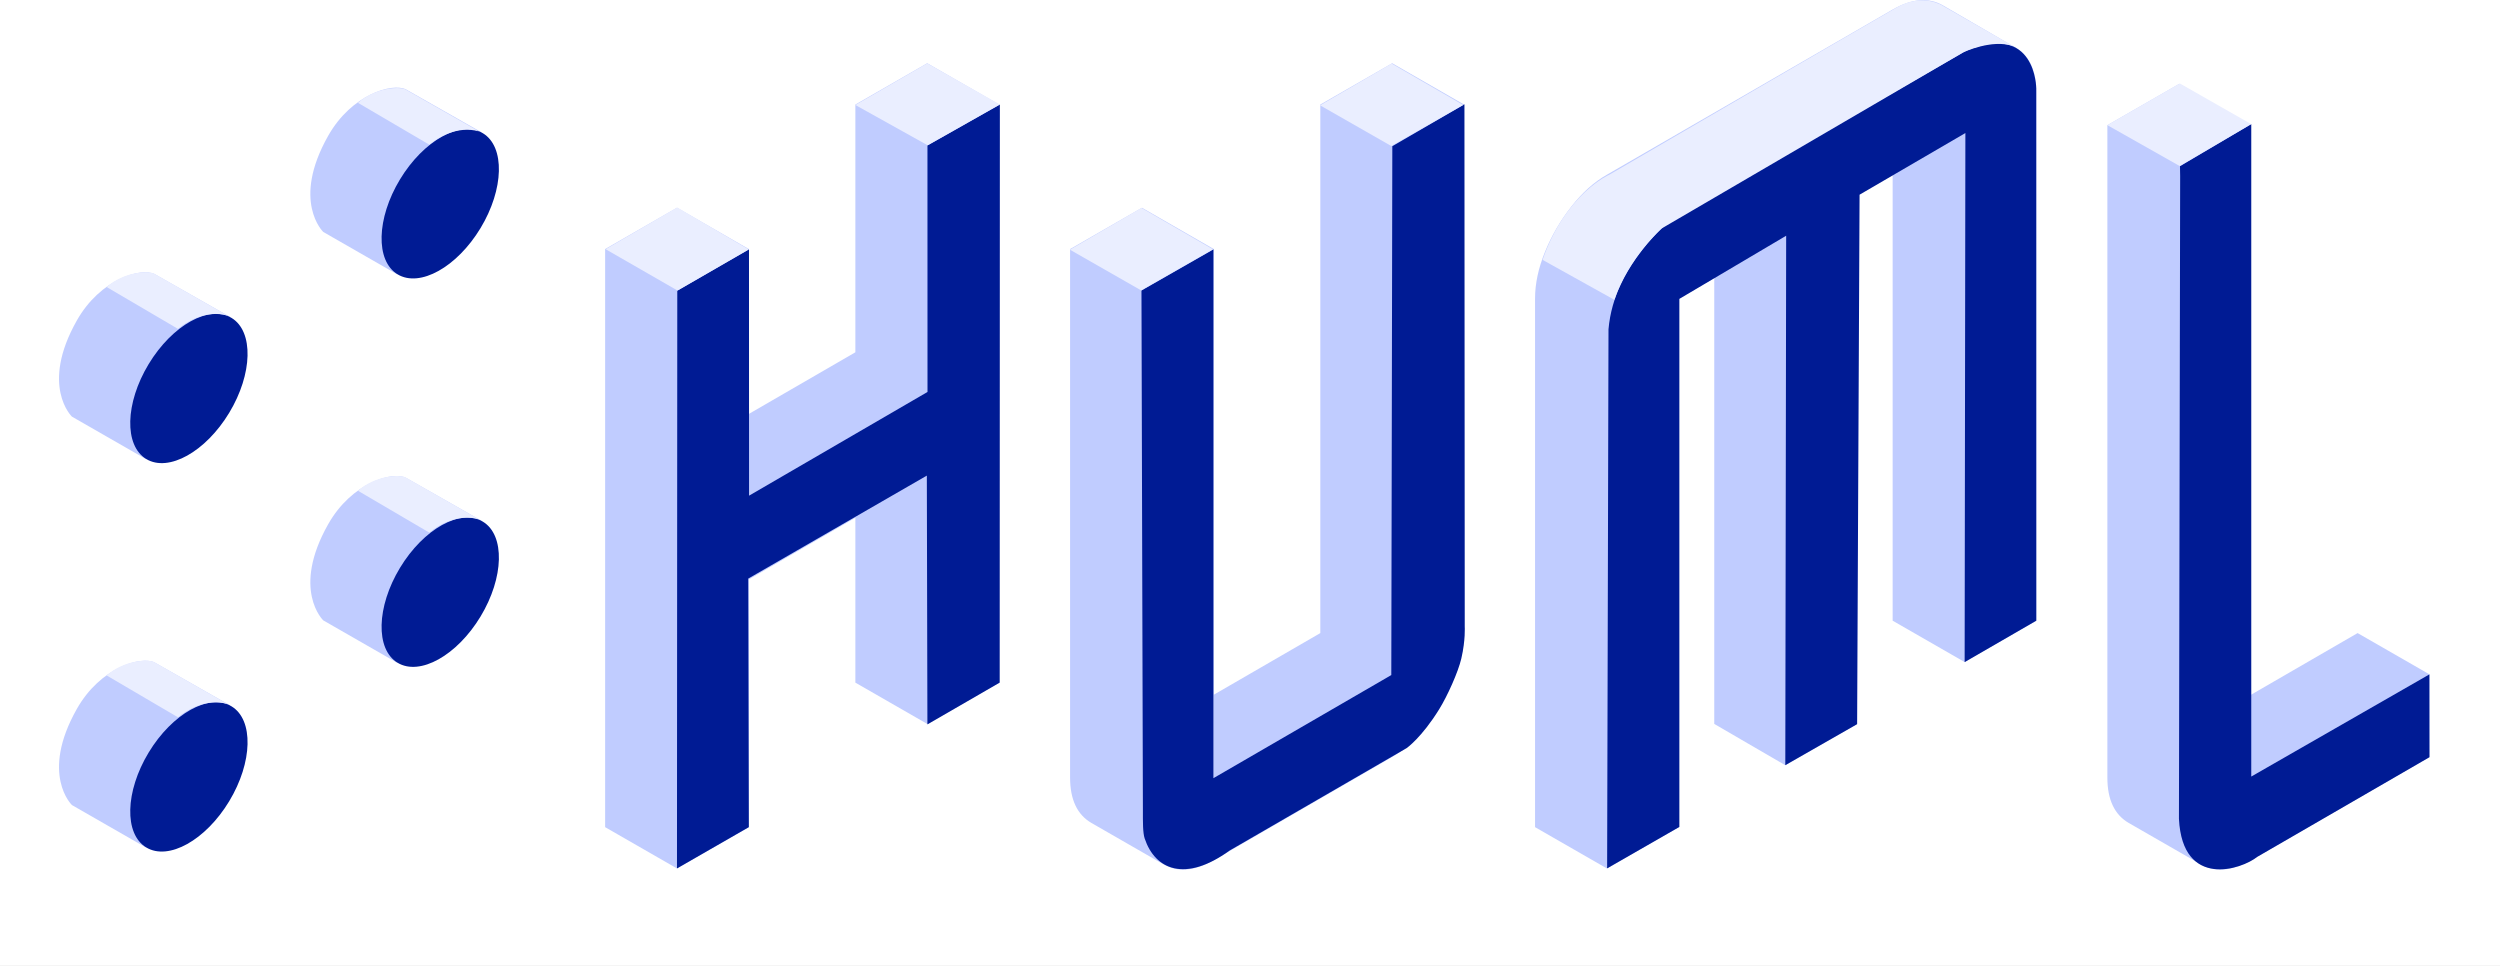
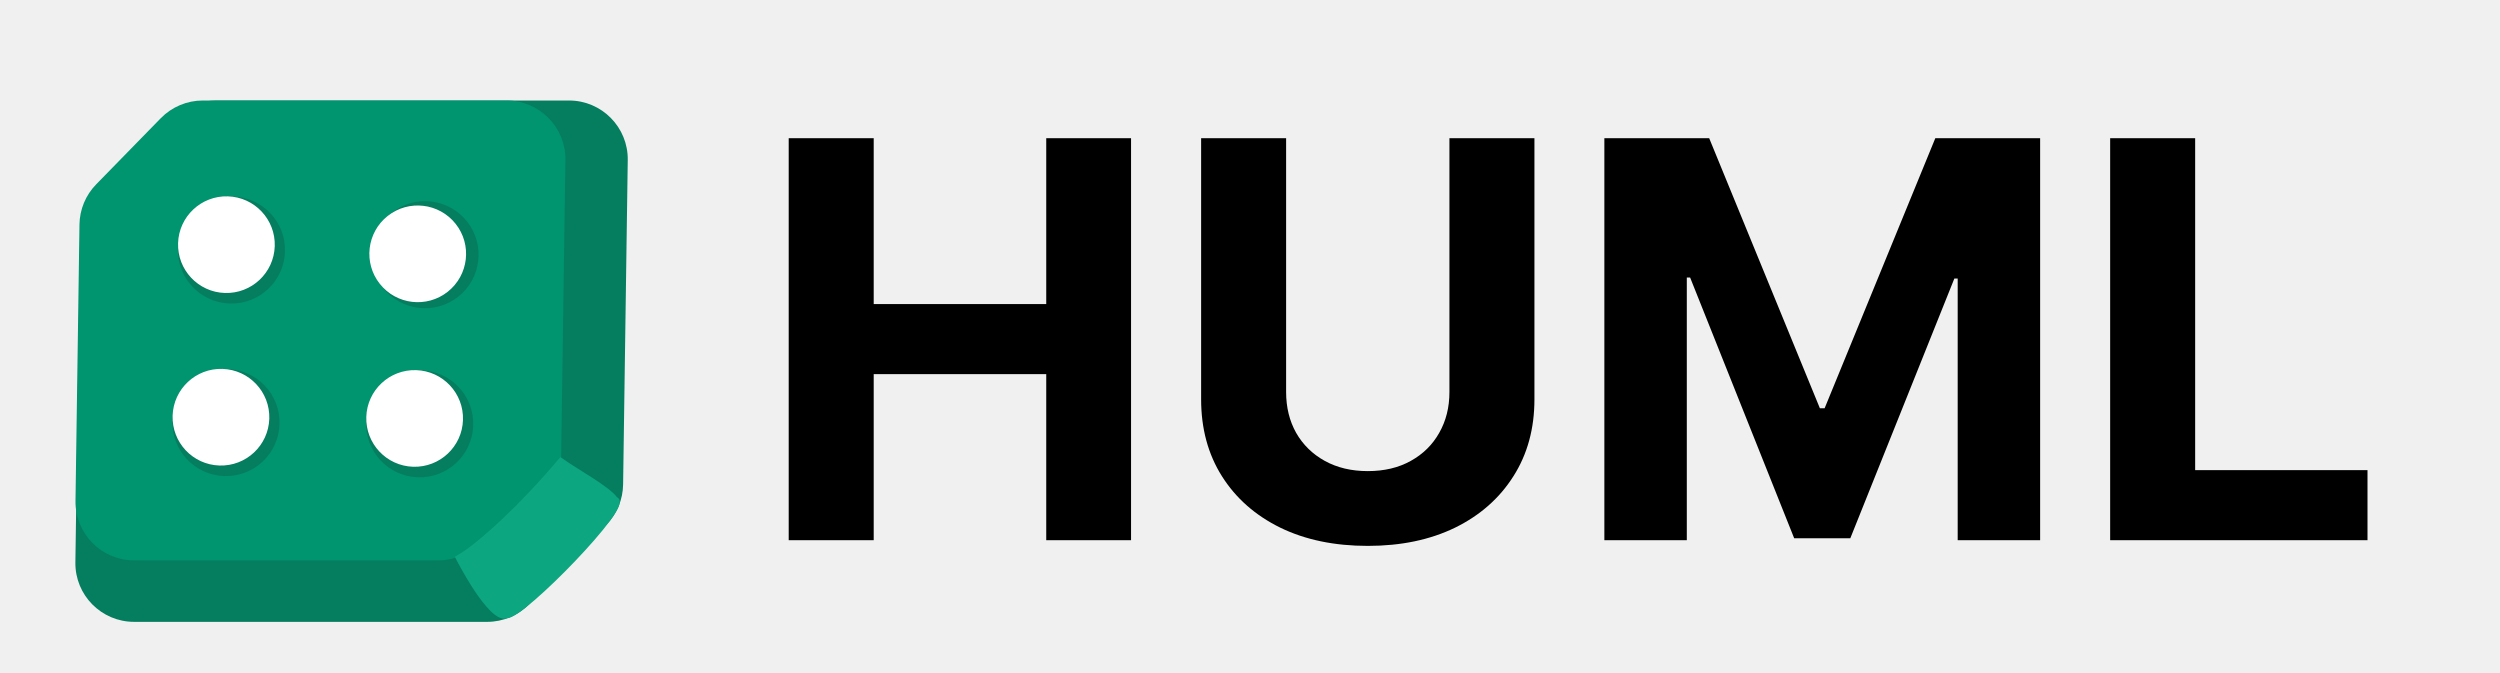
- <svg xmlns="http://www.w3.org/2000/svg" width="1313" height="507" viewBox="0 0 1313 507" fill="none">
-   <g clip-path="url(#clip0_1577_3351)">
-     <rect width="1313" height="507" fill="white" />
-     <path d="M393.284 130.802V260.925L486.973 206.707V76.585L524.708 54.898V358.516L486.973 380.203V250.081L393.284 304.299V434.421L355.549 456.108V152.489L393.284 130.802ZM486.973 250.081V380.203L449.237 358.516V228.394L486.973 250.081ZM524.708 54.898L486.973 76.585L449.237 54.898L486.973 33.21L524.708 54.898ZM486.973 76.585V206.707L449.237 185.02V54.898L486.973 76.585ZM486.973 206.707L393.284 260.925L355.549 239.238L449.237 185.02L486.973 206.707ZM393.284 130.802L355.549 152.489L317.814 130.802L355.549 109.115L393.284 130.802ZM355.549 152.489V456.108L317.814 434.421V130.802L355.549 152.489Z" fill="#C0CCFF" />
-     <path d="M731.169 397.553L637.481 451.771C627.36 457.554 618.541 458.277 611.023 453.939C603.504 449.602 599.745 441.65 599.745 430.084V152.489L637.481 130.802V408.397L731.169 354.179V76.585L768.904 54.898V332.492C768.904 340.01 767.097 348.107 763.483 356.781C759.868 365.456 755.241 373.48 749.603 380.854C743.964 388.228 737.82 393.794 731.169 397.553ZM768.904 54.898L731.169 76.585L693.433 54.898L731.169 33.21L768.904 54.898ZM731.169 76.585V354.179L693.433 332.492V54.898L731.169 76.585ZM731.169 354.179L637.481 408.397L599.745 386.71L693.433 332.492L731.169 354.179ZM637.481 130.802L599.745 152.489L562.01 130.802L599.745 109.115L637.481 130.802ZM599.745 152.489V430.084C599.745 441.65 603.504 449.602 611.023 453.939L573.287 432.252C565.769 427.915 562.01 419.963 562.01 408.397V130.802L599.745 152.489Z" fill="#C0CCFF" />
-     <path d="M881.677 113.453L1031.75 26.704C1041.58 20.921 1050.33 20.198 1057.99 24.536C1065.66 28.873 1069.49 36.825 1069.49 48.391V325.986L1031.75 347.673V70.078L975.365 102.609V380.203L937.63 401.89V124.296L881.677 156.827V434.421L843.942 456.108V178.514C843.942 170.706 845.677 162.538 849.146 154.007C852.616 145.477 857.243 137.525 863.026 130.152C868.809 122.778 875.026 117.212 881.677 113.453ZM1031.75 70.078V347.673L994.016 325.986V48.391L1031.75 70.078ZM937.63 124.296V401.89L900.328 380.203V102.609L937.63 124.296ZM1057.78 24.536C1050.26 20.198 1041.58 20.921 1031.75 26.704L881.677 113.453C875.026 117.212 868.809 122.778 863.026 130.152C857.243 137.525 852.616 145.477 849.146 154.007C845.677 162.538 843.942 170.706 843.942 178.514V456.108L806.206 434.421V156.827C806.206 149.019 807.941 140.851 811.411 132.32C814.881 123.79 819.507 115.838 825.291 108.465C831.074 101.091 837.291 95.525 843.942 91.766L994.016 5.017C1004.14 -0.766 1012.96 -1.489 1020.47 2.849L1057.78 24.536Z" fill="#C0CCFF" />
-     <path d="M1182.26 408.397L1275.95 354.179V397.553L1182.26 451.771C1172.14 457.554 1163.32 458.277 1155.8 453.939C1148.28 449.602 1144.52 441.65 1144.52 430.084V87.428L1182.26 65.741V408.397ZM1182.26 65.741L1144.52 87.428L1106.79 65.741L1144.52 44.054L1182.26 65.741ZM1275.95 354.179L1182.26 408.397L1144.52 386.71L1238.21 332.492L1275.95 354.179ZM1144.52 87.428V430.084C1144.52 441.65 1148.28 449.602 1155.8 453.939L1118.07 432.252C1110.55 427.915 1106.79 419.963 1106.79 408.397V65.741L1144.52 87.428Z" fill="#C0CCFF" />
-     <path fill-rule="evenodd" clip-rule="evenodd" d="M355.549 456.108L393.284 434.421L392.977 303.87L486.774 249.789L487.075 380.459L525.041 358.508L525.128 54.869L487.102 76.398L487.123 205.862L393.4 260.329L393.37 130.915L355.71 152.662L355.549 456.108Z" fill="#001B94" />
-     <path fill-rule="evenodd" clip-rule="evenodd" d="M637.286 130.979L599.5 152.595L600.251 425.707C600.251 431.538 600.175 437.353 601.185 440.378C606.634 456.705 622.396 463.673 645.866 446.657L738.771 392.909C738.771 392.909 746.607 387.479 755.907 372.427C760.16 365.543 765.826 353.004 767.484 345.874C769.738 336.182 769.283 329.091 769.283 329.091L769.122 54.765L731.251 76.776L730.714 354.54L637.281 408.701L637.286 130.979Z" fill="#001B94" />
-     <path fill-rule="evenodd" clip-rule="evenodd" d="M844.064 456.075L882.002 434.309V156.97L938.095 123.801L937.641 401.876L975.352 380.328L976.644 102.252L1032.22 69.875L1031.83 347.747L1069.45 325.992L1069.43 46.427C1069.43 46.427 1069.3 11.227 1032.4 26.777L877.894 115.519C877.894 115.519 847.745 138.18 844.783 172.956" fill="#001B94" />
-     <path fill-rule="evenodd" clip-rule="evenodd" d="M1144.93 87.287L1182.36 65.151V407.847L1275.91 354.193L1275.95 397.69L1185.47 450.048C1177.41 456.576 1146.26 467.062 1144.38 430.065L1145.02 92.446L1144.93 87.287Z" fill="#001B94" />
-     <path fill-rule="evenodd" clip-rule="evenodd" d="M318.072 130.883L355.65 108.945L393.267 131.026L355.851 152.597L318.072 130.883Z" fill="#EAEEFF" />
-     <path fill-rule="evenodd" clip-rule="evenodd" d="M449.244 55.15L486.987 33.274L525.132 54.896L487.213 76.308L449.244 55.15Z" fill="#EAEEFF" />
-     <path fill-rule="evenodd" clip-rule="evenodd" d="M561.92 131.138L599.499 109.199L637.075 130.957L599.332 152.517L561.92 131.138Z" fill="#EAEEFF" />
-     <path fill-rule="evenodd" clip-rule="evenodd" d="M693.305 55.318L730.884 33.38L768.459 55.138L730.716 76.697L693.305 55.318Z" fill="#EAEEFF" />
-     <path fill-rule="evenodd" clip-rule="evenodd" d="M1106.8 65.737L1144.83 43.83L1182.34 65.191L1144.77 87.205L1106.8 65.737Z" fill="#EAEEFF" />
-     <path fill-rule="evenodd" clip-rule="evenodd" d="M847.855 157.449C855.501 135.465 872.659 120.008 872.659 120.008L1031.16 27.461C1031.16 27.461 1046.11 20.364 1057.33 24.21L1020.55 3.159C1020.55 3.159 1010.08 -3.974 996.211 3.9C983.672 11.021 845.273 91.716 845.273 91.716C845.273 91.716 822.242 101.672 810.149 136.479" fill="#EAEEFF" />
-     <path fill-rule="evenodd" clip-rule="evenodd" d="M208.55 144.07L169.78 121.82C169.78 121.82 152.93 105.72 172.34 71.35C184.68 49.49 206.06 43.41 213.2 46.94L252.87 69.46C252.87 69.46 208.05 143.97 208.55 144.07Z" fill="#C0CCFF" />
-     <path d="M208.816 144.086C220.499 151.148 239.998 140.284 252.369 119.819C264.74 99.355 265.297 77.04 253.614 69.977C241.931 62.915 222.431 73.779 210.061 94.244C197.69 114.708 197.132 137.024 208.816 144.086Z" fill="#001B94" />
-     <path d="M213 47L251.5 69C240.3 65.8 229.667 72.379 225.5 76L188 54C197 46 209.833 45.333 213 47Z" fill="#EAEEFF" />
-     <g clip-path="url(#clip1_1577_3351)">
-       <path fill-rule="evenodd" clip-rule="evenodd" d="M76.55 241.07L37.78 218.82C37.78 218.82 20.93 202.72 40.34 168.35C52.68 146.49 74.06 140.41 81.2 143.94L120.87 166.46C120.87 166.46 76.05 240.97 76.55 241.07Z" fill="#C0CCFF" />
-       <path d="M76.816 241.086C88.499 248.148 107.998 237.284 120.369 216.819C132.74 196.355 133.297 174.04 121.614 166.977C109.931 159.915 90.431 170.779 78.061 191.244C65.69 211.708 65.132 234.024 76.816 241.086Z" fill="#001B94" />
-       <path d="M81 143.742L119.5 165.742C108.3 162.542 97.667 169.121 93.5 172.742L56 150.742C65 142.742 77.833 142.075 81 143.742Z" fill="#EAEEFF" />
-     </g>
-     <g clip-path="url(#clip2_1577_3351)">
-       <path fill-rule="evenodd" clip-rule="evenodd" d="M208.55 348.07L169.78 325.82C169.78 325.82 152.93 309.72 172.34 275.35C184.68 253.49 206.06 247.41 213.2 250.94L252.87 273.46C252.87 273.46 208.05 347.97 208.55 348.07Z" fill="#C0CCFF" />
-       <path d="M208.816 348.086C220.499 355.148 239.998 344.284 252.369 323.819C264.74 303.355 265.297 281.04 253.614 273.977C241.931 266.915 222.431 277.779 210.061 298.244C197.69 318.708 197.132 341.024 208.816 348.086Z" fill="#001B94" />
-       <path d="M213 250.742L251.5 272.742C240.3 269.542 229.667 276.121 225.5 279.742L188 257.742C197 249.742 209.833 249.075 213 250.742Z" fill="#EAEEFF" />
-     </g>
-     <g clip-path="url(#clip3_1577_3351)">
-       <path fill-rule="evenodd" clip-rule="evenodd" d="M76.55 445.07L37.78 422.82C37.78 422.82 20.93 406.72 40.34 372.35C52.68 350.49 74.06 344.41 81.2 347.94L120.87 370.46C120.87 370.46 76.05 444.97 76.55 445.07Z" fill="#C0CCFF" />
-       <path d="M76.816 445.086C88.499 452.148 107.998 441.284 120.369 420.819C132.74 400.355 133.297 378.04 121.614 370.977C109.931 363.915 90.431 374.779 78.061 395.244C65.69 415.708 65.132 438.024 76.816 445.086Z" fill="#001B94" />
-       <path d="M81 347.742L119.5 369.742C108.3 366.542 97.667 373.121 93.5 376.742L56 354.742C65 346.742 77.833 346.075 81 347.742Z" fill="#EAEEFF" />
-     </g>
+ <svg xmlns="http://www.w3.org/2000/svg" width="398" height="107" viewBox="0 0 398 107" fill="none" version="1.1" id="svg16">
+   <path d="M125.562 86V22H139.094V48.406H166.562V22H180.063V86H166.562V59.562H139.094V86H125.562ZM230.75 22H244.281V63.562C244.281 68.229 243.167 72.312 240.938 75.812C238.729 79.312 235.635 82.042 231.656 84C227.677 85.938 223.042 86.906 217.75 86.906C212.438 86.906 207.792 85.938 203.813 84C199.833 82.042 196.74 79.312 194.531 75.812C192.323 72.312 191.219 68.229 191.219 63.562V22H204.75V62.406C204.75 64.844 205.281 67.01 206.344 68.906C207.427 70.802 208.948 72.292 210.906 73.375C212.865 74.458 215.146 75 217.75 75C220.375 75 222.656 74.458 224.594 73.375C226.552 72.292 228.063 70.802 229.125 68.906C230.208 67.01 230.75 64.844 230.75 62.406V22ZM255.414 22H272.102L289.727 65H290.477L308.102 22H324.789V86H311.664V44.344H311.133L294.57 85.688H285.633L269.07 44.188H268.539V86H255.414V22ZM335.937 86V22H349.469V74.844H376.906V86H335.937Z" fill="black" id="path1" />
+   <g clip-path="url(#clip0_1720_11343)" id="g16">
+     <path d="M90.589 16C95.805 16 100.013 20.266 99.938 25.478L99.199 77.133C99.165 79.516 98.221 81.796 96.56 83.507L84.272 96.163C82.512 97.976 80.09 98.999 77.562 98.999H21.35C16.134 98.999 11.926 94.734 12.001 89.522L12.74 37.867C12.774 35.483 13.718 33.203 15.379 31.493L27.667 18.837C29.428 17.023 31.849 16 34.377 16H90.589Z" fill="#057D5F" id="path2" />
+     <path d="M80.67 16C85.886 16 90.094 20.266 90.019 25.479L89.332 73.202L76.441 86.402C74.681 88.203 72.269 89.219 69.75 89.219H21.367C16.151 89.219 11.944 84.953 12.019 79.741L12.652 35.742C12.686 33.35 13.638 31.062 15.31 29.35L25.597 18.817C27.356 17.016 29.769 16 32.287 16H80.67Z" fill="#00946F" id="path3" />
+     <path d="M35.708 49.785C40.413 49.933 44.349 46.241 44.498 41.538C44.647 36.835 40.952 32.902 36.246 32.754C31.541 32.605 27.605 36.297 27.456 41C27.308 45.703 31.002 49.636 35.708 49.785Z" fill="#00946F" id="path4" />
+     <path d="M65.741 39.735C70.447 39.884 74.382 36.192 74.531 31.488C74.68 26.785 70.985 22.852 66.279 22.704C61.574 22.555 57.638 26.247 57.489 30.95C57.341 35.653 61.035 39.586 65.741 39.735Z" fill="#00946F" id="path5" />
+     <path d="M34.84 77.254C39.545 77.403 43.481 73.711 43.63 69.008C43.778 64.305 40.084 60.372 35.378 60.223C30.672 60.075 26.737 63.767 26.588 68.47C26.439 73.173 30.134 77.106 34.84 77.254Z" fill="#00946F" id="path6" />
+     <path d="M64.889 66.655C69.595 66.803 73.531 63.111 73.679 58.408C73.828 53.705 70.134 49.772 65.428 49.624C60.722 49.475 56.787 53.167 56.638 57.87C56.489 62.573 60.183 66.506 64.889 66.655Z" fill="#00946F" id="path7" />
+     <path d="M36.574 48.316C41.28 48.465 45.215 44.773 45.364 40.07C45.513 35.367 41.818 31.433 37.112 31.285C32.407 31.136 28.471 34.828 28.323 39.531C28.174 44.234 31.868 48.167 36.574 48.316Z" fill="#057D5F" id="path8" />
+     <path d="M35.801 46.642C40.052 46.776 43.606 43.441 43.741 39.193C43.875 34.946 40.538 31.393 36.288 31.259C32.038 31.125 28.483 34.459 28.349 38.707C28.214 42.955 31.551 46.508 35.801 46.642Z" fill="white" id="path9" />
+     <path d="M72.953 47.226C76.644 44.304 77.266 38.946 74.344 35.257C71.421 31.568 66.059 30.946 62.368 33.867C58.677 36.788 58.054 42.147 60.977 45.836C63.9 49.524 69.262 50.147 72.953 47.226Z" fill="#057D5F" id="path10" />
+     <path d="M71.281 46.445C74.615 43.806 75.178 38.966 72.538 35.634C69.898 32.303 65.055 31.74 61.721 34.379C58.387 37.017 57.825 41.857 60.465 45.189C63.105 48.521 67.948 49.083 71.281 46.445Z" fill="white" id="path11" />
+     <path d="M66.54 75.982C71.246 76.131 75.181 72.439 75.33 67.736C75.478 63.033 71.784 59.099 67.078 58.951C62.373 58.802 58.437 62.494 58.288 67.197C58.139 71.9 61.834 75.833 66.54 75.982Z" fill="#057D5F" id="path12" />
+     <path d="M65.767 74.308C70.018 74.442 73.572 71.107 73.707 66.859C73.841 62.611 70.504 59.059 66.254 58.925C62.003 58.791 58.449 62.125 58.314 66.373C58.18 70.621 61.517 74.174 65.767 74.308Z" fill="white" id="path13" />
+     <path d="M35.705 75.786C40.411 75.934 44.346 72.242 44.495 67.539C44.644 62.836 40.949 58.903 36.243 58.755C31.538 58.606 27.602 62.298 27.453 67.001C27.305 71.704 30.999 75.637 35.705 75.786Z" fill="#057D5F" id="path14" />
+     <path d="M34.932 74.112C39.183 74.246 42.737 70.911 42.872 66.663C43.006 62.415 39.669 58.863 35.419 58.728C31.168 58.594 27.614 61.929 27.479 66.177C27.345 70.425 30.682 73.977 34.932 74.112Z" fill="white" id="path15" />
+     <path d="M80.62 97.95C78.145 98.774 73.068 88.831 73.068 88.831C76.429 86.918 83.239 80.614 89.293 73.44C91.768 75.181 96.805 77.915 97.905 79.564C100.524 80.089 83.239 97.95 80.62 97.95Z" fill="#0CA680" stroke="#0CA680" id="path16" />
  </g>
-   <defs>
-     <clipPath id="clip0_1577_3351">
-       <rect width="1313" height="507" fill="white" />
-     </clipPath>
-     <clipPath id="clip1_1577_3351">
-       <rect width="112" height="111" fill="white" transform="translate(31 143)" />
-     </clipPath>
-     <clipPath id="clip2_1577_3351">
-       <rect width="112" height="111" fill="white" transform="translate(163 250)" />
-     </clipPath>
-     <clipPath id="clip3_1577_3351">
-       <rect width="112" height="111" fill="white" transform="translate(31 347)" />
+   <defs id="defs16">
+     <clipPath id="clip0_1720_11343">
+       <rect width="88" height="83" fill="white" transform="translate(12 16)" id="rect16" />
    </clipPath>
  </defs>
</svg>
